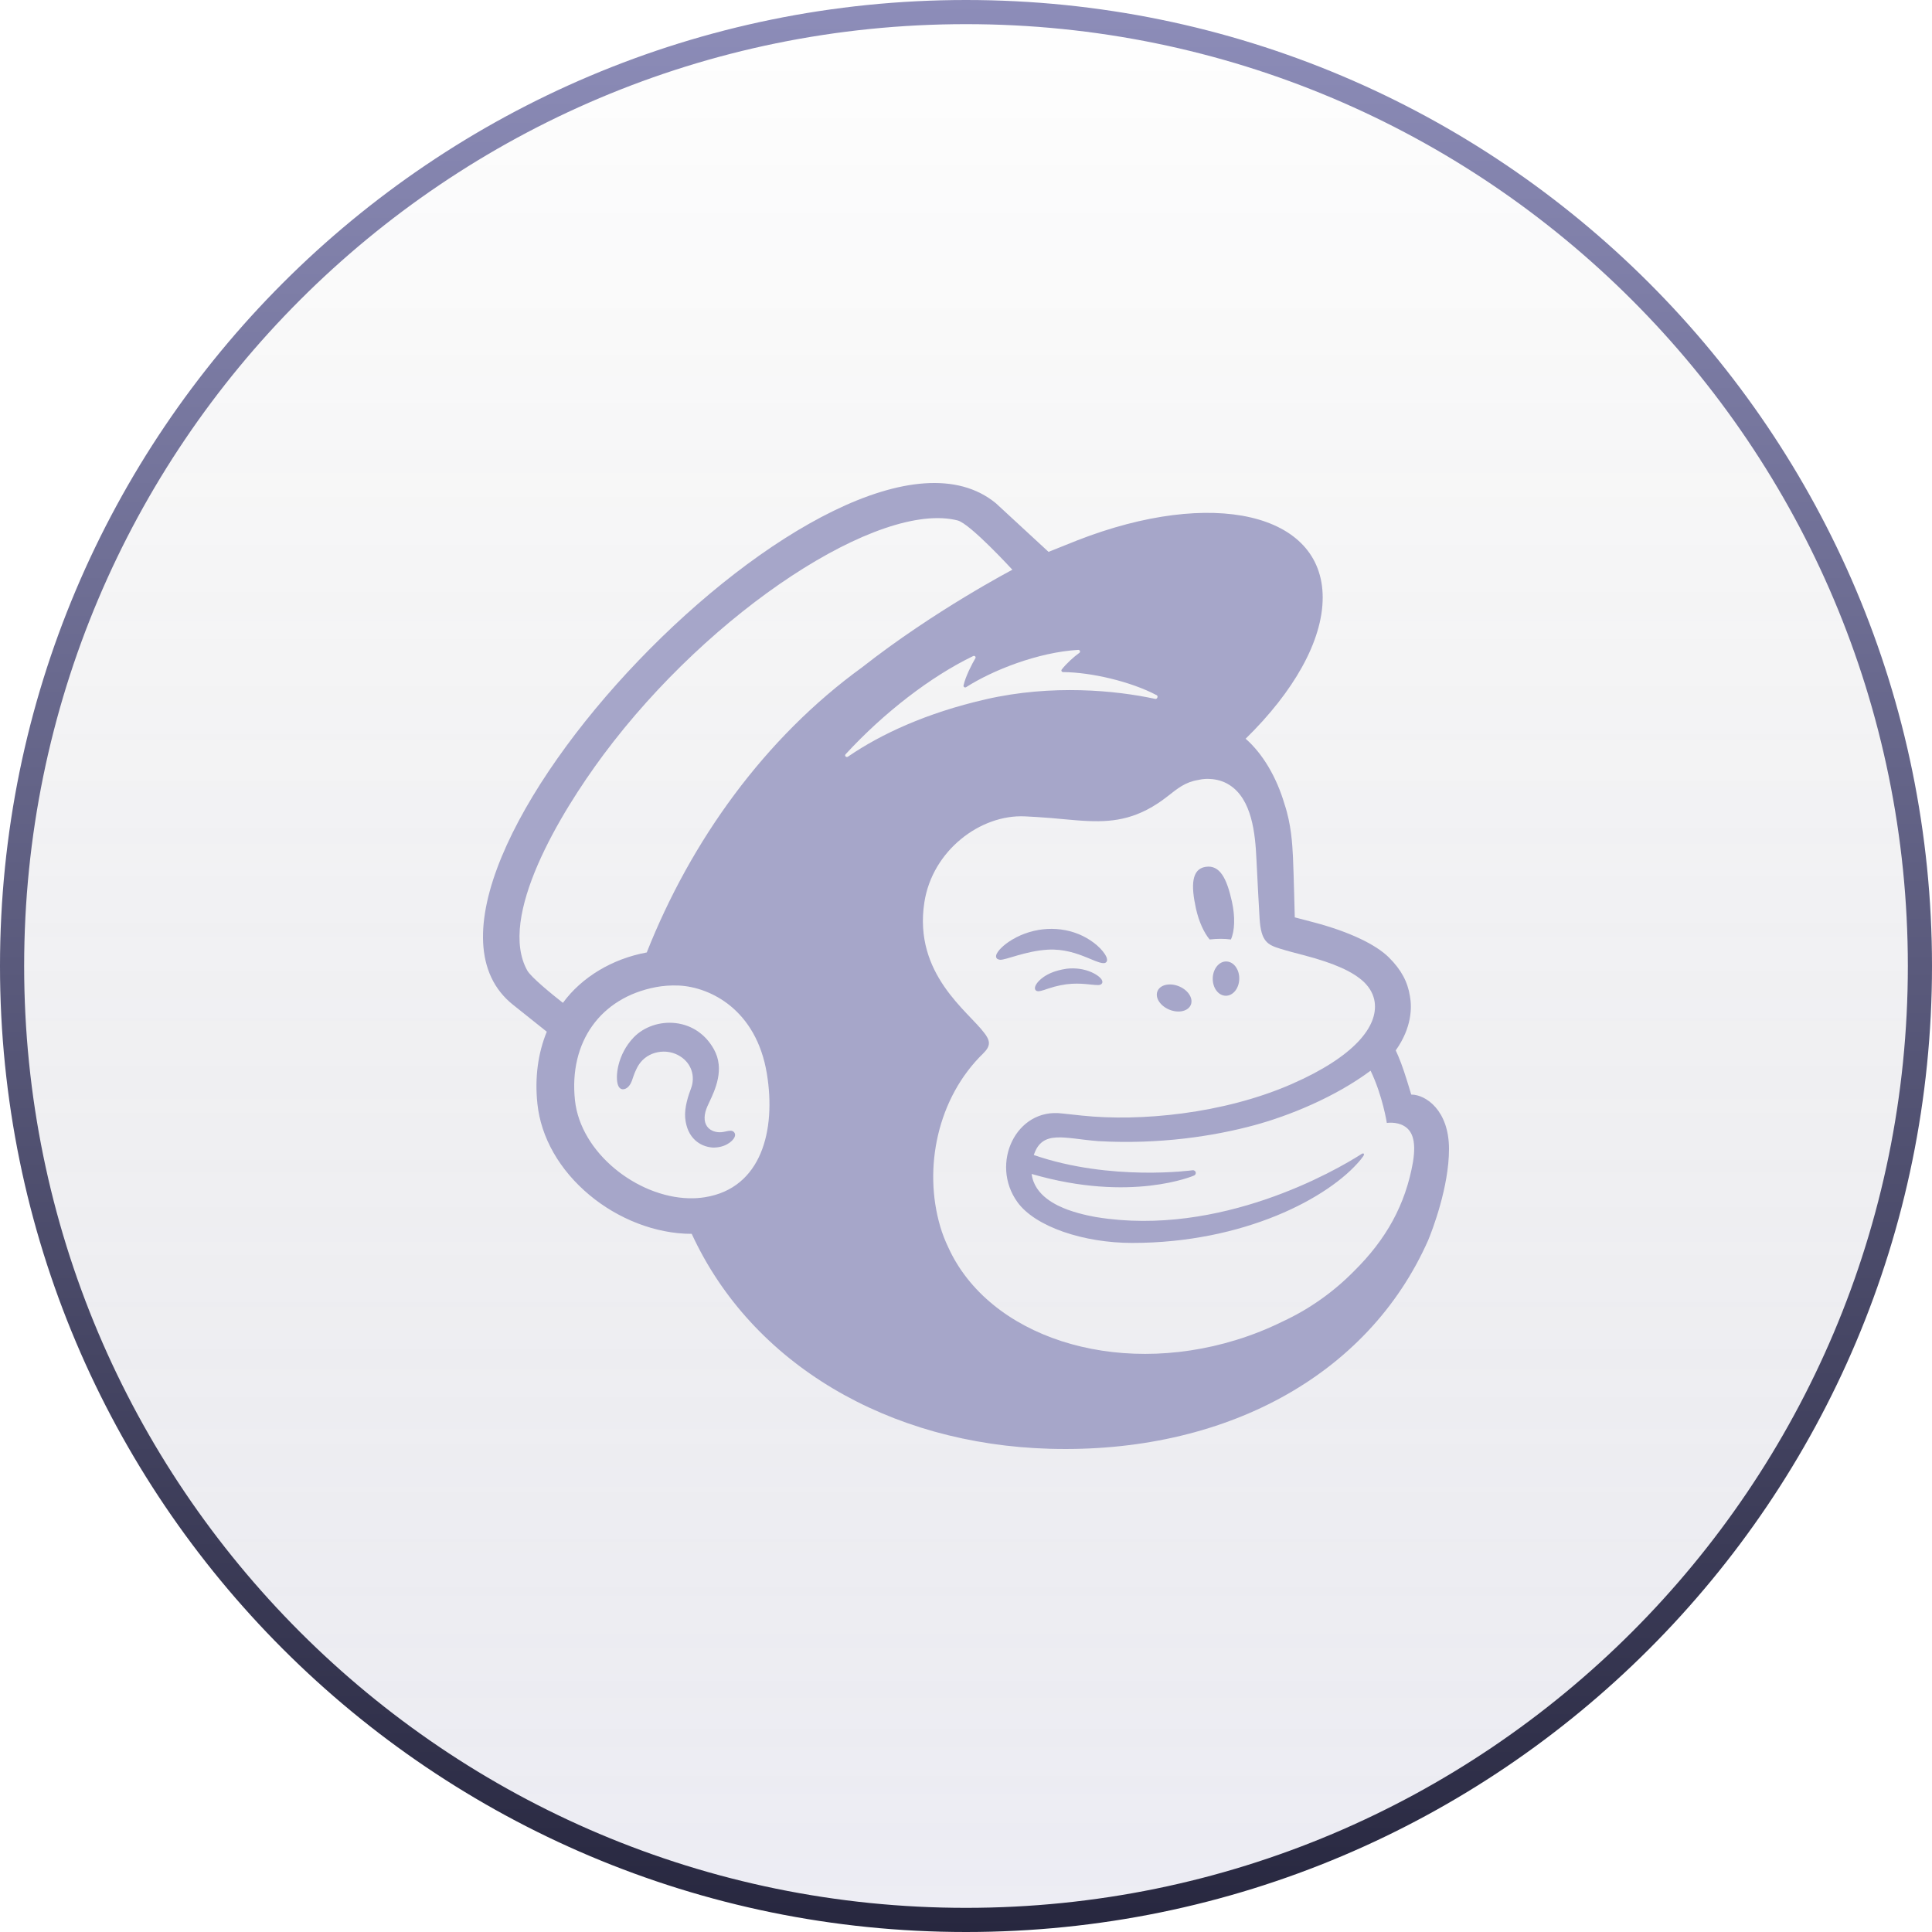
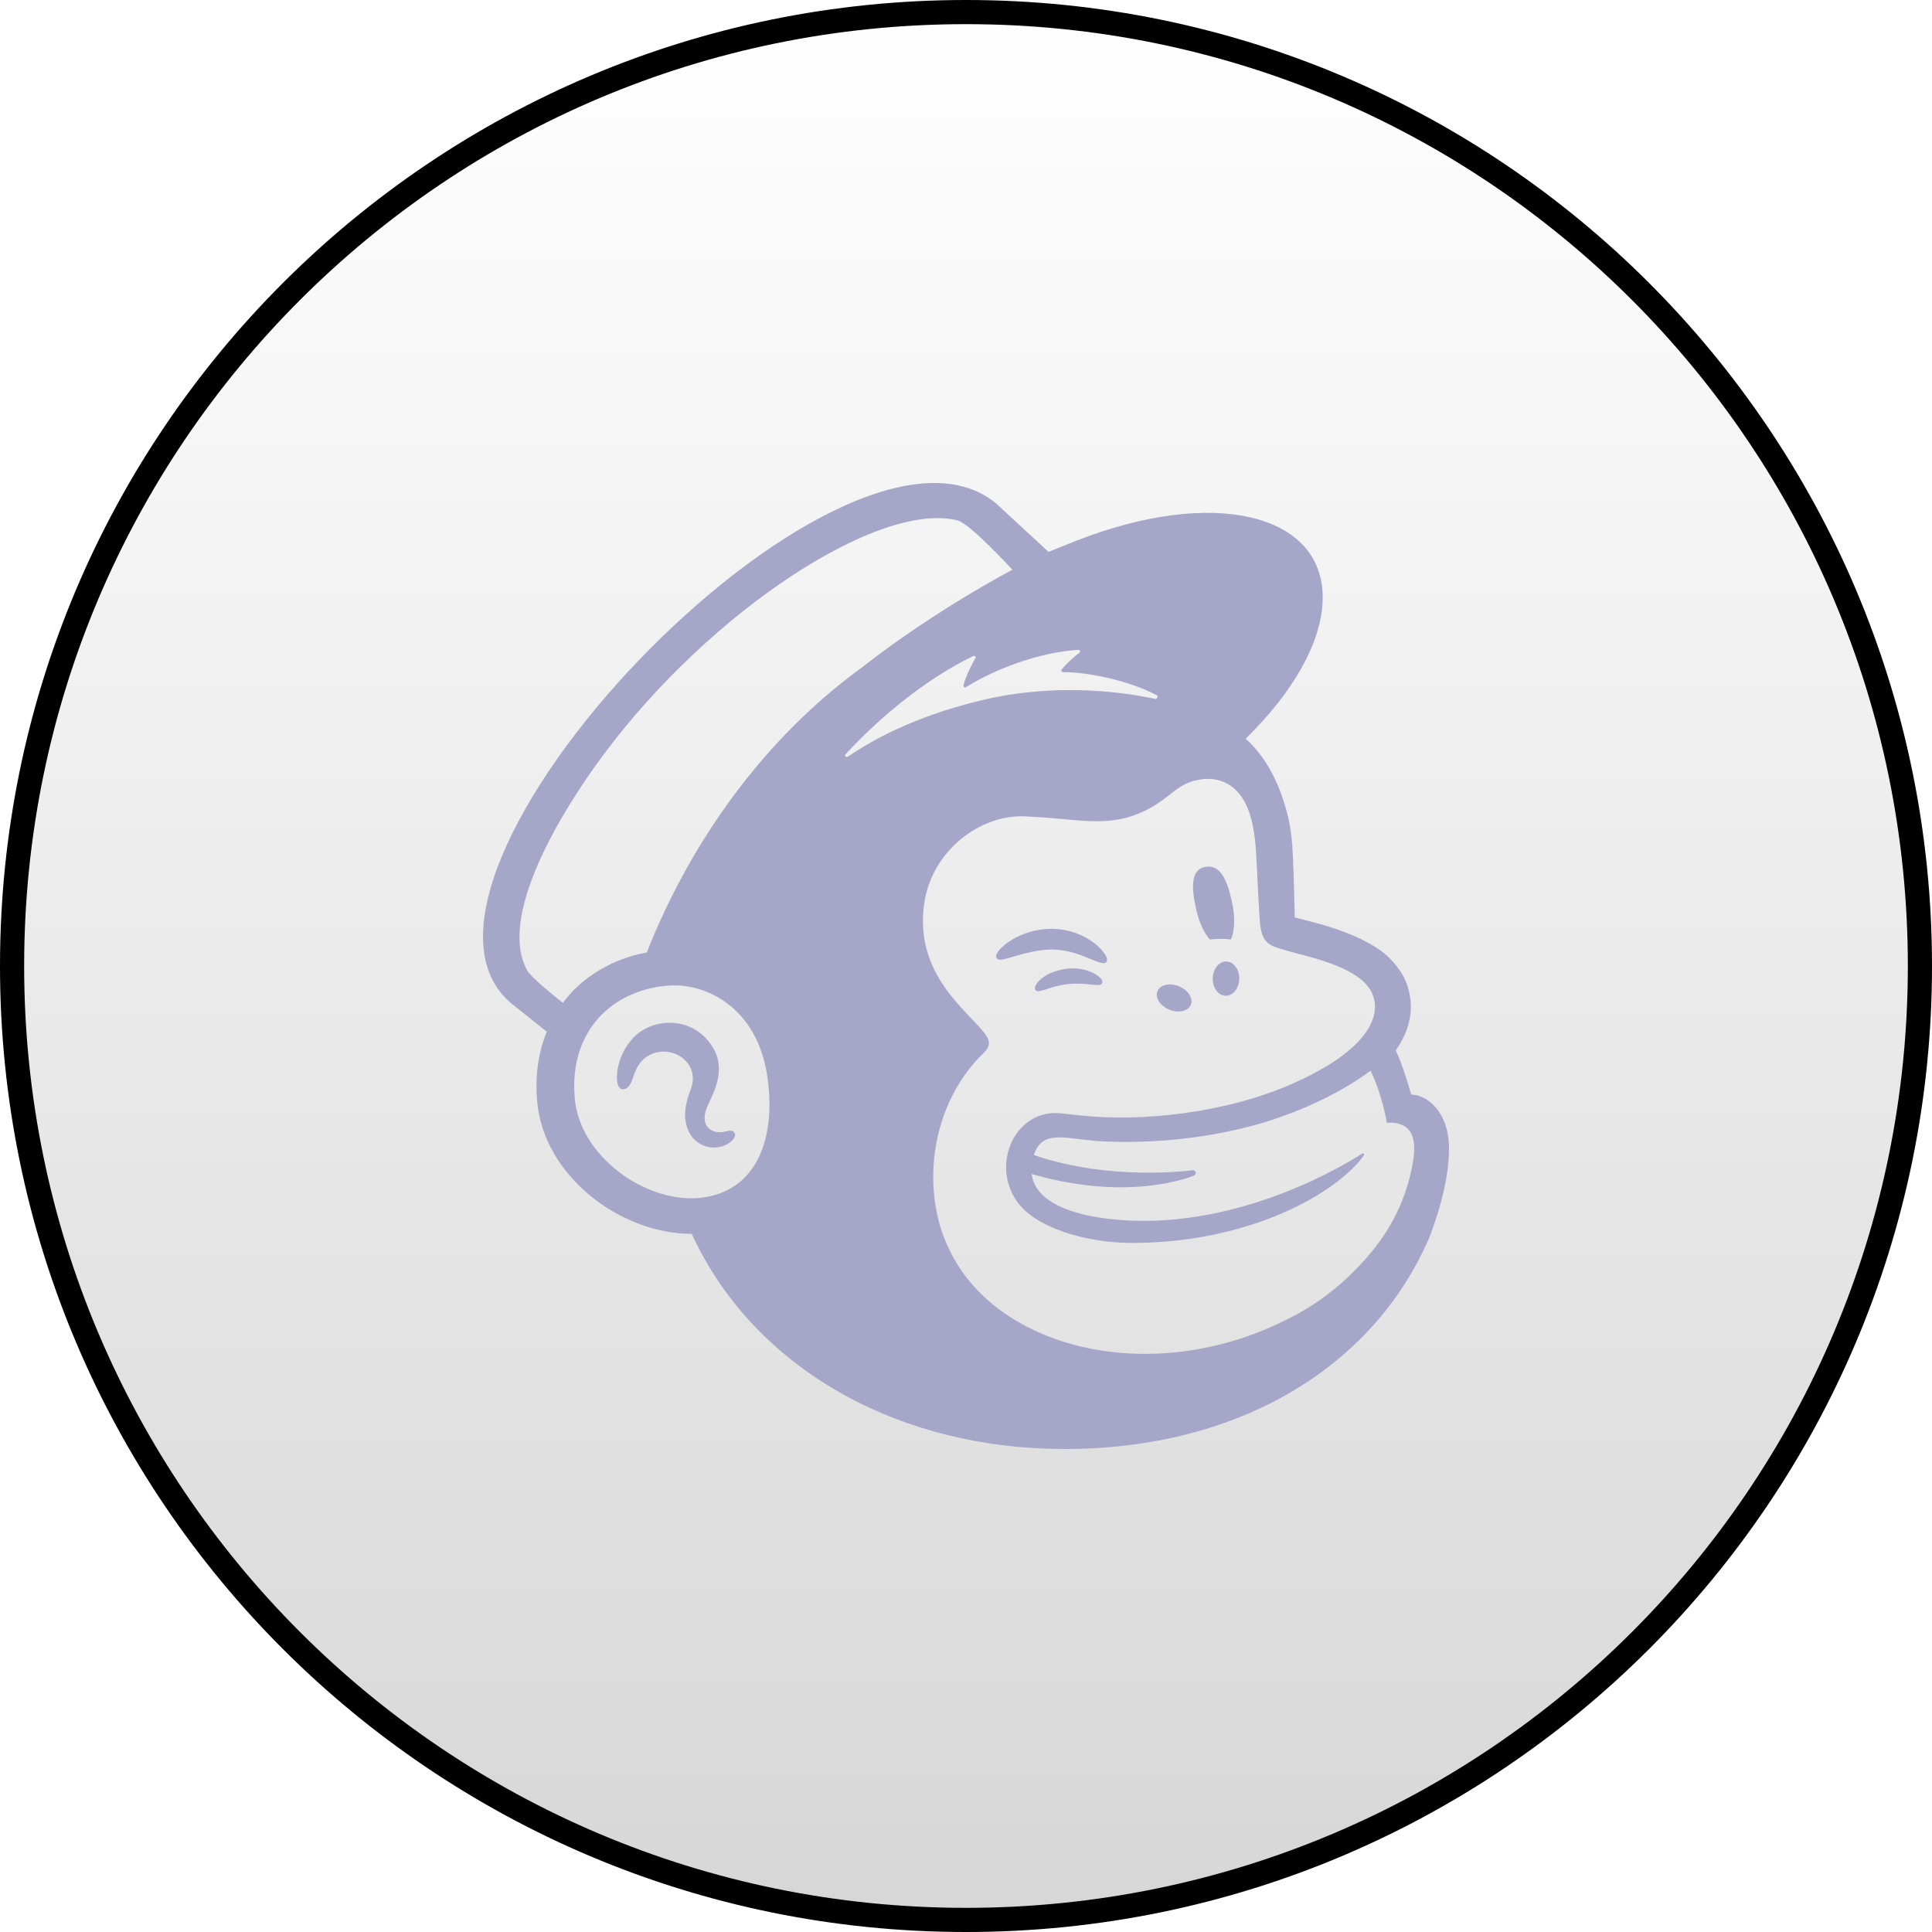
<svg xmlns="http://www.w3.org/2000/svg" width="80" height="80" viewBox="0 0 80 80" fill="none">
  <rect x="0.5" y="0.5" width="79" height="79" rx="39.5" fill="url(#paint0_linear_852_1878)" />
  <rect x="0.5" y="0.5" width="79" height="79" rx="39.5" stroke="url(#paint1_linear_852_1878)" />
  <path d="M50.088 38.902C50.398 38.867 50.695 38.865 50.968 38.902C51.126 38.561 51.153 37.973 51.011 37.332C50.8 36.38 50.514 35.804 49.924 35.894C49.333 35.983 49.312 36.673 49.523 37.625C49.641 38.161 49.853 38.618 50.088 38.902Z" fill="#A6A6C9" />
  <path d="M45.02 39.655C45.442 39.83 45.702 39.946 45.803 39.844C45.869 39.782 45.849 39.661 45.748 39.506C45.54 39.185 45.111 38.86 44.656 38.677C43.726 38.3 42.616 38.425 41.76 39.005C41.477 39.2 41.209 39.47 41.248 39.635C41.26 39.688 41.303 39.728 41.402 39.741C41.635 39.766 42.449 39.378 43.387 39.324C44.049 39.286 44.597 39.481 45.02 39.655Z" fill="#A6A6C9" />
  <path d="M44.171 40.112C43.62 40.194 43.317 40.365 43.122 40.524C42.956 40.661 42.853 40.812 42.854 40.918C42.854 40.969 42.878 40.998 42.896 41.013C42.921 41.034 42.951 41.045 42.987 41.045C43.111 41.045 43.389 40.94 43.389 40.94C44.155 40.682 44.66 40.713 45.16 40.767C45.437 40.796 45.568 40.812 45.628 40.723C45.646 40.697 45.668 40.642 45.613 40.557C45.484 40.36 44.928 40.027 44.171 40.112Z" fill="#A6A6C9" />
  <path d="M48.377 41.789C48.75 41.962 49.161 41.894 49.295 41.637C49.429 41.381 49.235 41.033 48.861 40.859C48.488 40.687 48.077 40.755 47.943 41.011C47.809 41.268 48.003 41.616 48.377 41.789Z" fill="#A6A6C9" />
  <path d="M50.779 39.812C50.475 39.807 50.224 40.121 50.217 40.513C50.209 40.905 50.45 41.227 50.753 41.232C51.057 41.237 51.309 40.923 51.315 40.531C51.322 40.138 51.082 39.817 50.779 39.812Z" fill="#A6A6C9" />
  <path d="M30.395 46.882C30.32 46.793 30.196 46.82 30.076 46.846C29.992 46.865 29.897 46.886 29.792 46.884C29.569 46.88 29.38 46.79 29.274 46.636C29.136 46.437 29.144 46.138 29.297 45.797C29.317 45.751 29.341 45.7 29.368 45.644C29.611 45.129 30.018 44.268 29.561 43.448C29.217 42.83 28.655 42.445 27.98 42.365C27.332 42.287 26.665 42.514 26.24 42.956C25.568 43.654 25.463 44.604 25.593 44.939C25.641 45.062 25.715 45.096 25.769 45.103C25.884 45.117 26.052 45.039 26.158 44.771C26.166 44.752 26.176 44.722 26.189 44.684C26.236 44.542 26.323 44.278 26.467 44.066C26.641 43.811 26.911 43.635 27.228 43.571C27.551 43.506 27.881 43.564 28.157 43.735C28.627 44.025 28.808 44.568 28.608 45.086C28.504 45.354 28.335 45.866 28.372 46.287C28.448 47.139 29.004 47.481 29.503 47.517C29.989 47.535 30.329 47.278 30.415 47.09C30.465 46.979 30.423 46.911 30.395 46.882Z" fill="#A6A6C9" />
  <path d="M35.014 31.233C36.599 29.508 38.549 28.008 40.297 27.166C40.357 27.136 40.421 27.198 40.389 27.254C40.25 27.491 39.983 27.998 39.898 28.383C39.885 28.442 39.954 28.488 40.008 28.453C41.095 27.755 42.986 27.007 44.645 26.91C44.716 26.906 44.751 26.992 44.694 27.033C44.442 27.216 44.166 27.468 43.964 27.723C43.93 27.767 43.962 27.829 44.02 27.83C45.184 27.837 46.827 28.221 47.897 28.787C47.969 28.825 47.918 28.957 47.837 28.94C46.217 28.59 43.567 28.325 40.813 28.958C38.355 29.523 36.479 30.395 35.11 31.333C35.041 31.38 34.958 31.294 35.014 31.233ZM42.906 47.95C42.906 47.95 42.907 47.951 42.907 47.951C42.907 47.951 42.907 47.952 42.908 47.953C42.907 47.952 42.907 47.951 42.906 47.95ZM49.441 48.677C49.488 48.658 49.52 48.608 49.515 48.557C49.508 48.496 49.45 48.451 49.385 48.457C49.385 48.457 46.003 48.929 42.808 47.827C43.156 46.761 44.081 47.146 45.48 47.252C48.001 47.394 50.26 47.047 51.93 46.595C53.377 46.204 55.277 45.433 56.753 44.335C57.251 45.366 57.426 46.499 57.426 46.499C57.426 46.499 57.812 46.435 58.134 46.621C58.438 46.798 58.661 47.165 58.509 48.113C58.199 49.885 57.399 51.323 56.056 52.646C55.238 53.475 54.245 54.196 53.11 54.721C52.506 55.019 51.864 55.277 51.186 55.486C46.121 57.044 40.938 55.331 39.267 51.652C39.133 51.375 39.021 51.086 38.932 50.783C38.22 48.358 38.824 45.45 40.714 43.619C40.714 43.618 40.714 43.618 40.714 43.618C40.83 43.501 40.949 43.364 40.949 43.191C40.949 43.047 40.852 42.894 40.767 42.786C40.106 41.882 37.816 40.343 38.276 37.363C38.606 35.223 40.592 33.715 42.445 33.804C42.601 33.812 42.758 33.821 42.914 33.83C43.717 33.875 44.417 33.972 45.078 33.998C46.184 34.043 47.179 33.891 48.357 32.966C48.754 32.654 49.073 32.384 49.612 32.298C49.669 32.289 49.809 32.241 50.091 32.254C50.379 32.268 50.653 32.343 50.898 32.497C51.843 33.089 51.977 34.523 52.026 35.572C52.054 36.171 52.131 37.62 52.157 38.036C52.217 38.987 52.482 39.121 53.019 39.287C53.321 39.381 53.601 39.451 54.014 39.56C55.264 39.891 56.005 40.226 56.472 40.657C56.751 40.926 56.881 41.213 56.921 41.485C57.068 42.499 56.086 43.75 53.486 44.888C50.643 46.131 47.195 46.445 44.812 46.195C44.629 46.176 43.98 46.107 43.977 46.106C42.071 45.865 40.984 48.185 42.128 49.775C42.865 50.8 44.873 51.467 46.882 51.467C51.488 51.468 55.029 49.614 56.346 48.014C56.385 47.966 56.389 47.961 56.451 47.872C56.516 47.78 56.462 47.73 56.382 47.782C55.306 48.475 50.526 51.229 45.414 50.401C45.414 50.401 44.793 50.304 44.226 50.097C43.776 49.932 42.833 49.523 42.718 48.611C46.843 49.813 49.441 48.677 49.441 48.677ZM26.781 39.439C25.346 39.702 24.082 40.468 23.309 41.526C22.846 41.163 21.985 40.46 21.833 40.186C20.599 37.977 23.181 33.683 24.984 31.258C29.442 25.264 36.423 20.728 39.655 21.551C40.18 21.691 41.92 23.592 41.92 23.592C41.92 23.592 38.69 25.281 35.694 27.635C31.657 30.564 28.608 34.82 26.781 39.439ZM29.192 49.574C28.975 49.609 28.754 49.623 28.53 49.618C26.371 49.563 24.04 47.732 23.808 45.561C23.552 43.16 24.853 41.313 27.158 40.875C27.434 40.823 27.767 40.792 28.126 40.81C29.417 40.877 31.32 41.811 31.755 44.462C32.14 46.809 31.528 49.199 29.192 49.574ZM58.436 45.324C58.417 45.262 58.297 44.847 58.131 44.347C57.966 43.847 57.794 43.495 57.794 43.495C58.459 42.559 58.47 41.721 58.382 41.247C58.288 40.659 58.028 40.157 57.504 39.639C56.98 39.122 55.91 38.591 54.404 38.193C54.232 38.147 53.664 38 53.614 37.986C53.611 37.956 53.573 36.232 53.539 35.492C53.514 34.957 53.465 34.122 53.19 33.3C52.862 32.186 52.291 31.212 51.579 30.589C53.545 28.668 54.773 26.552 54.77 24.736C54.765 21.245 50.214 20.188 44.606 22.376C44.6 22.379 43.426 22.848 43.418 22.852C43.413 22.847 41.27 20.866 41.238 20.839C34.844 15.585 14.853 36.521 21.244 41.606L22.641 42.721C22.279 43.605 22.137 44.618 22.253 45.708C22.402 47.107 23.168 48.449 24.41 49.485C25.589 50.469 27.139 51.092 28.643 51.091C31.13 56.492 36.813 59.805 43.476 59.991C50.624 60.191 56.623 57.031 59.138 51.355C59.302 50.956 60 49.161 60 47.577C60 45.984 59.044 45.324 58.436 45.324Z" fill="#A6A6C9" />
  <defs>
    <linearGradient id="paint0_linear_852_1878" x1="40" y1="0" x2="40" y2="80" gradientUnits="userSpaceOnUse">
-       <stop stop-color="#05050F" stop-opacity="0" />
-       <stop offset="1" stop-color="#8D8DB9" stop-opacity="0.16" />
+       <stop stopColor="#05050F" stop-opacity="0" />
+       <stop offset="1" stopColor="#8D8DB9" stop-opacity="0.16" />
    </linearGradient>
    <linearGradient id="paint1_linear_852_1878" x1="40" y1="0" x2="40" y2="80" gradientUnits="userSpaceOnUse">
-       <stop stop-color="#8D8DB9" />
-       <stop offset="1" stop-color="#27273F" />
+       <stop stopColor="#8D8DB9" />
+       <stop offset="1" stopColor="#27273F" />
    </linearGradient>
  </defs>
</svg>
